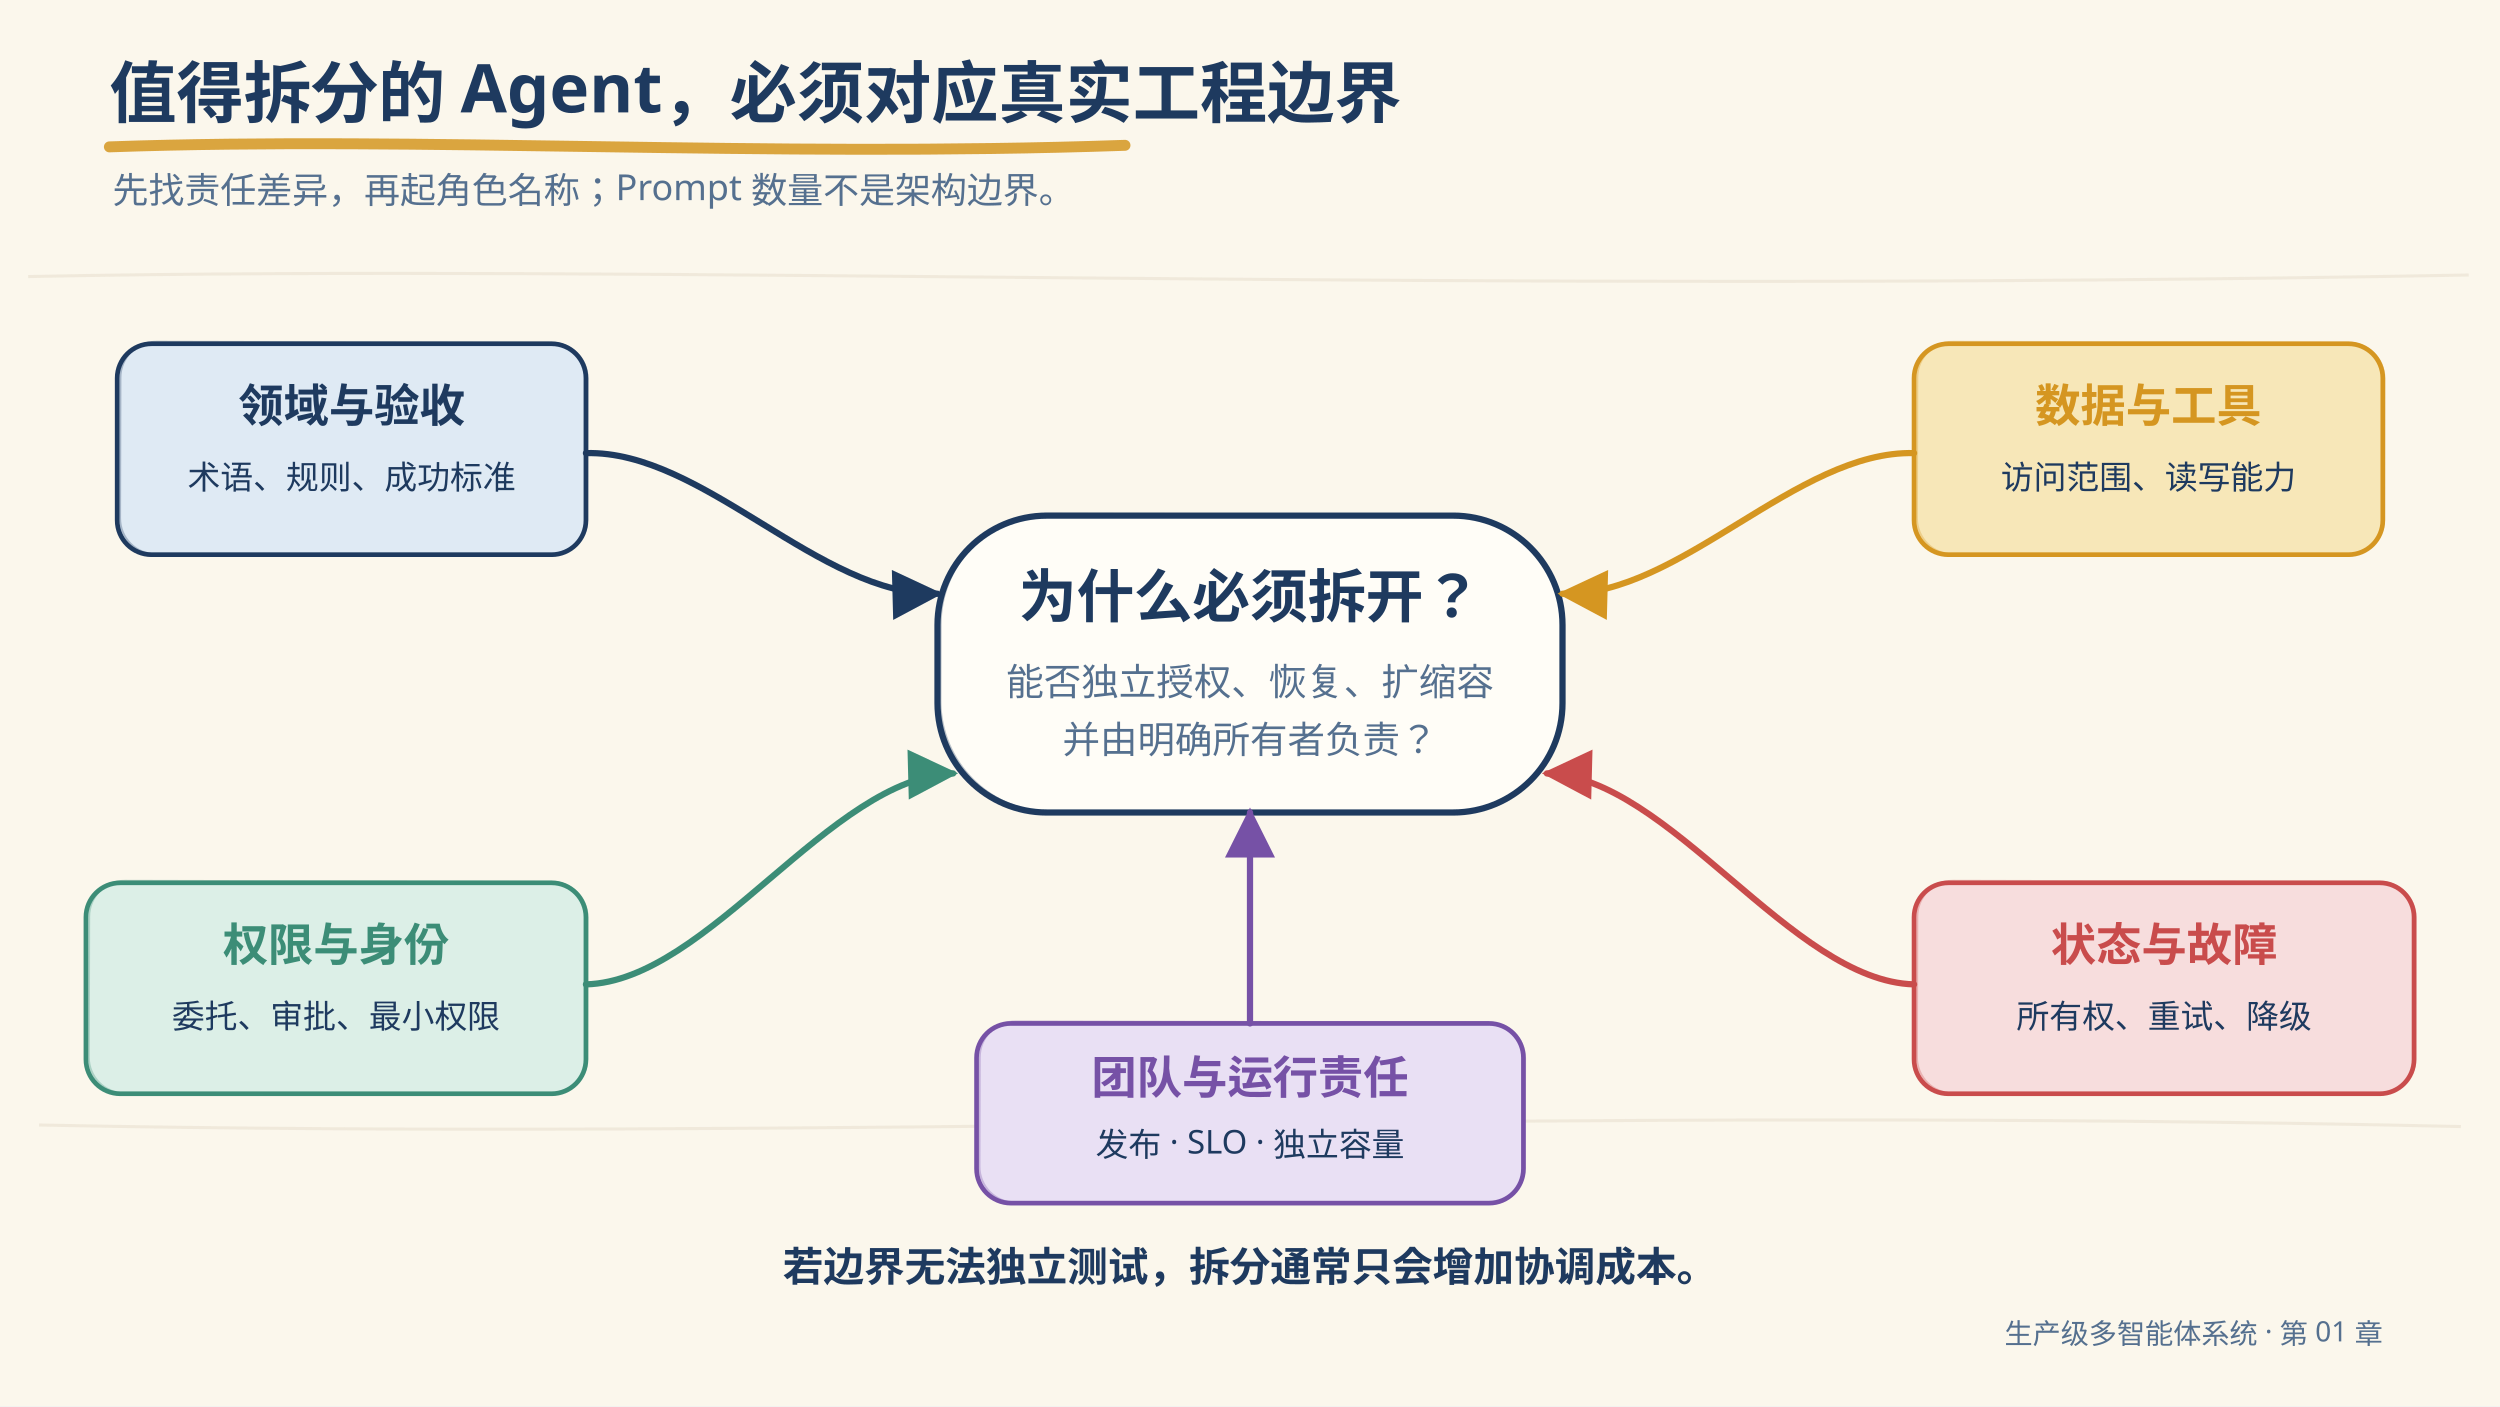
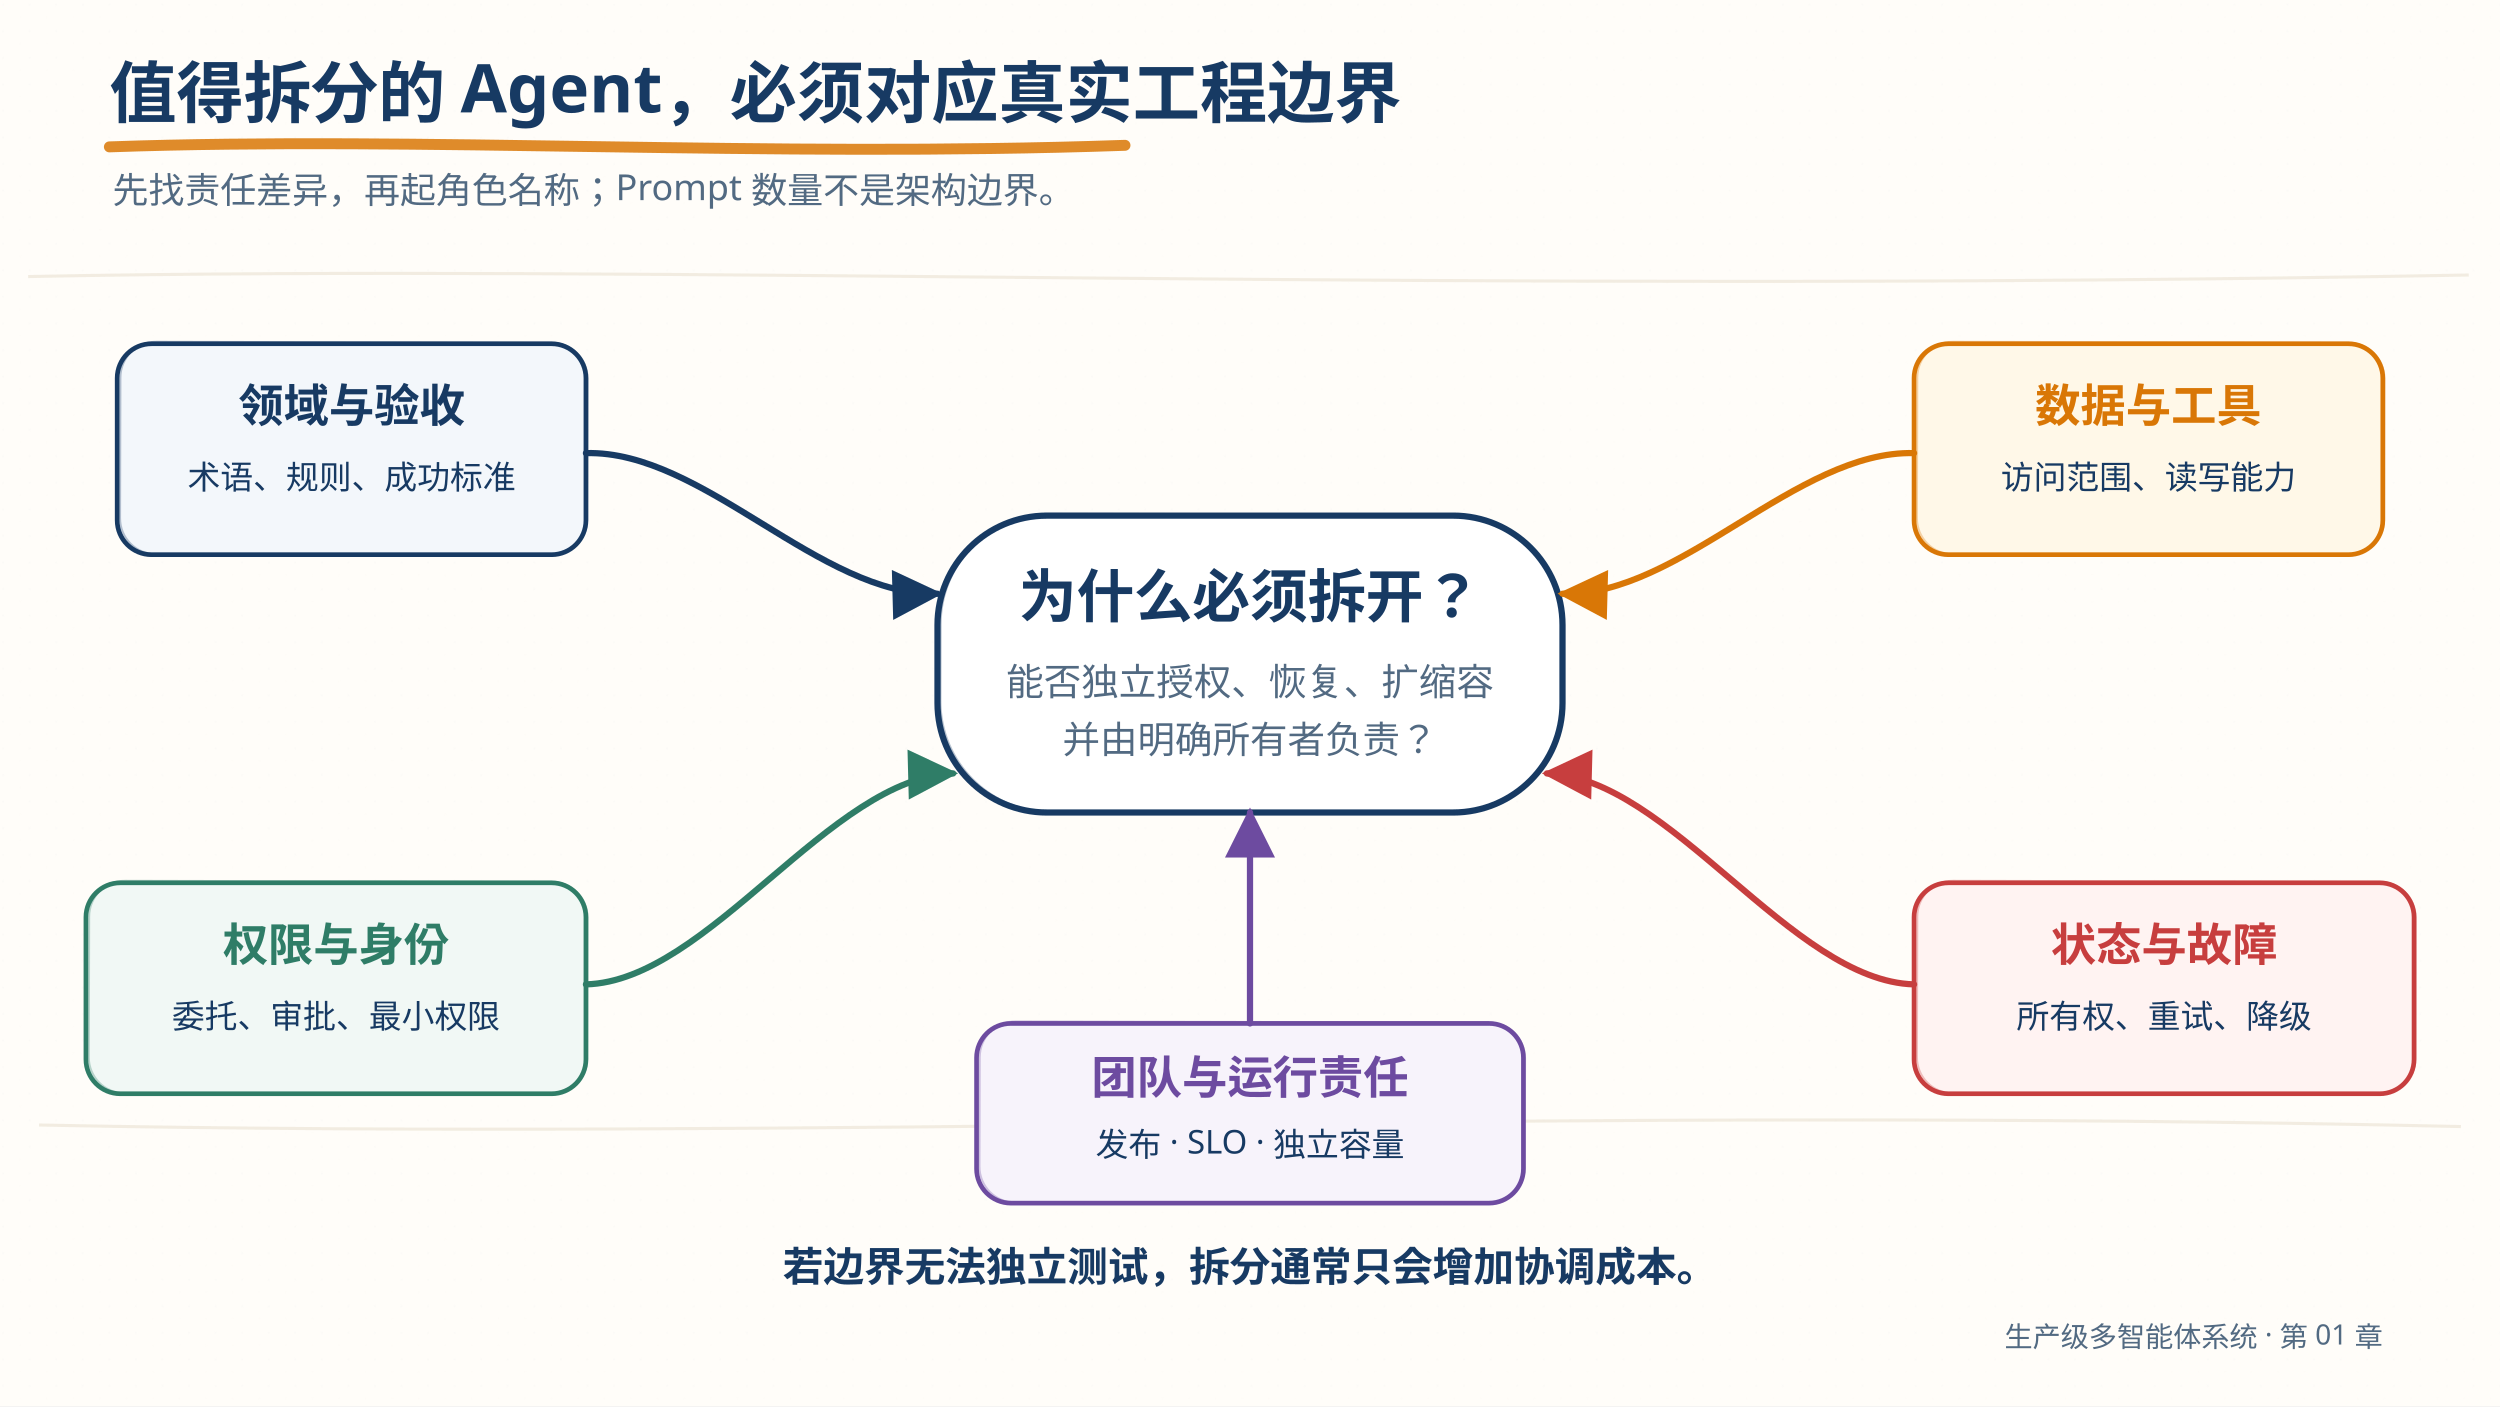
- <svg xmlns="http://www.w3.org/2000/svg" width="1600" height="900" viewBox="0 0 1600 900" role="img">
+ <svg xmlns="http://www.w3.org/2000/svg" width="1600" height="900" viewBox="0 0 1600 900" role="img" focusable="false" data-whiteboard-version="3">
  <defs>
+     <pattern id="whiteboard-paper-dots" width="17" height="17" patternUnits="userSpaceOnUse">
+       <circle cx="2" cy="3" r=".7" fill="#d7dee7" opacity=".34" />
+       <circle cx="13" cy="11" r=".45" fill="#eadfce" opacity=".3" />
+     </pattern>
    <marker id="arrow-1e3a5f" viewBox="0 0 10 10" refX="9" refY="5" markerWidth="8" markerHeight="8" orient="auto-start-reverse">
-       <path d="M 0 0 L 10 5 L 0 10 z" fill="#1e3a5f" />
+       <path d="M 0 0 L 10 5 L 0 10 z" fill="#173a63" />
    </marker>
    <marker id="arrow-d59621" viewBox="0 0 10 10" refX="9" refY="5" markerWidth="8" markerHeight="8" orient="auto-start-reverse">
-       <path d="M 0 0 L 10 5 L 0 10 z" fill="#d59621" />
+       <path d="M 0 0 L 10 5 L 0 10 z" fill="#d97706" />
    </marker>
    <marker id="arrow-3c8d77" viewBox="0 0 10 10" refX="9" refY="5" markerWidth="8" markerHeight="8" orient="auto-start-reverse">
-       <path d="M 0 0 L 10 5 L 0 10 z" fill="#3c8d77" />
+       <path d="M 0 0 L 10 5 L 0 10 z" fill="#2f7d67" />
    </marker>
    <marker id="arrow-c94c4c" viewBox="0 0 10 10" refX="9" refY="5" markerWidth="8" markerHeight="8" orient="auto-start-reverse">
-       <path d="M 0 0 L 10 5 L 0 10 z" fill="#c94c4c" />
+       <path d="M 0 0 L 10 5 L 0 10 z" fill="#c73e3e" />
    </marker>
    <marker id="arrow-7651a6" viewBox="0 0 10 10" refX="9" refY="5" markerWidth="8" markerHeight="8" orient="auto-start-reverse">
-       <path d="M 0 0 L 10 5 L 0 10 z" fill="#7651a6" />
+       <path d="M 0 0 L 10 5 L 0 10 z" fill="#6d4ba0" />
    </marker>
    <marker id="arrow-55708f" viewBox="0 0 10 10" refX="9" refY="5" markerWidth="8" markerHeight="8" orient="auto-start-reverse">
-       <path d="M 0 0 L 10 5 L 0 10 z" fill="#55708f" />
+       <path d="M 0 0 L 10 5 L 0 10 z" fill="#526a82" />
    </marker>
  </defs>
-   <rect width="1600" height="900" fill="#fbf7ec" />
+   <rect width="1600" height="900" fill="#fffdf9" />
+   <g id="whiteboard-surface" aria-hidden="true" opacity=".22">
+     <rect width="1600" height="900" fill="url(#whiteboard-paper-dots)" />
+   </g>
  <path d="M 18 177 C 420 169, 930 188, 1580 176 M 25 720 C 520 730, 1000 708, 1575 721" stroke="#e7dfce" stroke-width="2" fill="none" opacity=".55" />
-   <text x="70" y="75" font-family="'Kaiti SC','STKaiti','Noto Sans SC',sans-serif" font-size="43" font-weight="760" fill="#1e3a5f" text-anchor="start">
+   <text x="70" y="75" font-family="'Kaiti SC','STKaiti','Noto Sans SC',sans-serif" font-size="43" font-weight="760" fill="#173a63" text-anchor="start">
    <tspan x="70" dy="0">值得拆分的 Agent，必须对应真实工程边界</tspan>
  </text>
-   <path d="M 70 94 C 270 87, 490 101, 720 93" fill="none" stroke="#d59621" stroke-width="7" stroke-linecap="round" opacity=".85" />
-   <text x="72" y="130" font-family="'Kaiti SC','STKaiti','Noto Sans SC',sans-serif" font-size="23" font-weight="500" fill="#55708f" text-anchor="start">
+   <path d="M 70 94 C 270 87, 490 101, 720 93" fill="none" stroke="#d97706" stroke-width="7" stroke-linecap="round" opacity=".85" />
+   <text x="72" y="130" font-family="'Kaiti SC','STKaiti','Noto Sans SC',sans-serif" font-size="23" font-weight="500" fill="#526a82" text-anchor="start">
    <tspan x="72" dy="0">先找责任差异，再起角色名称；Prompt 数量不是架构边界。</tspan>
  </text>
-   <rect x="600" y="330" width="400" height="190" rx="70" fill="#fffdf7" stroke="#1e3a5f" stroke-width="4" />
-   <rect x="602" y="329" width="399" height="191" rx="71" fill="none" stroke="#1e3a5f" stroke-width="1.2" opacity=".3" transform="rotate(.15 800 425)" />
-   <text x="800" y="395" font-family="'Kaiti SC','STKaiti','Noto Sans SC',sans-serif" font-size="37" font-weight="760" fill="#1e3a5f" text-anchor="middle">
+   <rect x="600" y="330" width="400" height="190" rx="70" fill="#ffffff" stroke="#173a63" stroke-width="4" />
+   <rect x="602" y="329" width="399" height="191" rx="71" fill="none" stroke="#173a63" stroke-width="1.2" opacity=".3" transform="rotate(.15 800 425)" />
+   <text x="800" y="395" font-family="'Kaiti SC','STKaiti','Noto Sans SC',sans-serif" font-size="37" font-weight="760" fill="#173a63" text-anchor="middle">
    <tspan x="800" dy="0">为什么必须拆开？</tspan>
  </text>
-   <text x="800" y="445" font-family="'Kaiti SC','STKaiti','Noto Sans SC',sans-serif" font-size="24" font-weight="500" fill="#55708f" text-anchor="middle">
+   <text x="800" y="445" font-family="'Kaiti SC','STKaiti','Noto Sans SC',sans-serif" font-size="24" font-weight="500" fill="#526a82" text-anchor="middle">
    <tspan x="800" dy="0">能否独立授权、恢复、扩缩容</tspan>
  </text>
-   <text x="800" y="482" font-family="'Kaiti SC','STKaiti','Noto Sans SC',sans-serif" font-size="24" font-weight="500" fill="#55708f" text-anchor="middle">
+   <text x="800" y="482" font-family="'Kaiti SC','STKaiti','Noto Sans SC',sans-serif" font-size="24" font-weight="500" fill="#526a82" text-anchor="middle">
    <tspan x="800" dy="0">并由明确所有者负责？</tspan>
  </text>
-   <rect x="75" y="220" width="300" height="135" rx="22" fill="#dfeaf4" stroke="#1e3a5f" stroke-width="3" />
-   <rect x="77" y="219" width="299" height="136" rx="23" fill="none" stroke="#1e3a5f" stroke-width="1.2" opacity=".3" transform="rotate(.15 225 287.5)" />
-   <text x="225" y="270" font-family="'Kaiti SC','STKaiti','Noto Sans SC',sans-serif" font-size="29" font-weight="720" fill="#1e3a5f" text-anchor="middle">
+   <rect x="75" y="220" width="300" height="135" rx="22" fill="#f3f7fb" stroke="#173a63" stroke-width="3" />
+   <rect x="77" y="219" width="299" height="136" rx="23" fill="none" stroke="#173a63" stroke-width="1.2" opacity=".3" transform="rotate(.15 225 287.5)" />
+   <text x="225" y="270" font-family="'Kaiti SC','STKaiti','Noto Sans SC',sans-serif" font-size="29" font-weight="720" fill="#173a63" text-anchor="middle">
    <tspan x="225" dy="0">领域与验收</tspan>
  </text>
-   <text x="225" y="313" font-family="'Kaiti SC','STKaiti','Noto Sans SC',sans-serif" font-size="21" font-weight="500" fill="#1e3a5f" text-anchor="middle">
+   <text x="225" y="313" font-family="'Kaiti SC','STKaiti','Noto Sans SC',sans-serif" font-size="21" font-weight="500" fill="#173a63" text-anchor="middle">
    <tspan x="225" dy="0">术语、规则、成功标准</tspan>
  </text>
-   <rect x="1225" y="220" width="300" height="135" rx="22" fill="#f7e7b8" stroke="#d59621" stroke-width="3" />
-   <rect x="1227" y="219" width="299" height="136" rx="23" fill="none" stroke="#d59621" stroke-width="1.2" opacity=".3" transform="rotate(.15 1375 287.5)" />
-   <text x="1375" y="270" font-family="'Kaiti SC','STKaiti','Noto Sans SC',sans-serif" font-size="29" font-weight="720" fill="#d59621" text-anchor="middle">
+   <rect x="1225" y="220" width="300" height="135" rx="22" fill="#fff8e8" stroke="#d97706" stroke-width="3" />
+   <rect x="1227" y="219" width="299" height="136" rx="23" fill="none" stroke="#d97706" stroke-width="1.2" opacity=".3" transform="rotate(.15 1375 287.5)" />
+   <text x="1375" y="270" font-family="'Kaiti SC','STKaiti','Noto Sans SC',sans-serif" font-size="29" font-weight="720" fill="#d97706" text-anchor="middle">
    <tspan x="1375" dy="0">数据与工具</tspan>
  </text>
-   <text x="1375" y="313" font-family="'Kaiti SC','STKaiti','Noto Sans SC',sans-serif" font-size="21" font-weight="500" fill="#1e3a5f" text-anchor="middle">
+   <text x="1375" y="313" font-family="'Kaiti SC','STKaiti','Noto Sans SC',sans-serif" font-size="21" font-weight="500" fill="#173a63" text-anchor="middle">
    <tspan x="1375" dy="0">访问范围、读写能力</tspan>
  </text>
-   <rect x="55" y="565" width="320" height="135" rx="22" fill="#dcefe7" stroke="#3c8d77" stroke-width="3" />
-   <rect x="57" y="564" width="319" height="136" rx="23" fill="none" stroke="#3c8d77" stroke-width="1.2" opacity=".3" transform="rotate(.15 215 632.5)" />
-   <text x="215" y="615" font-family="'Kaiti SC','STKaiti','Noto Sans SC',sans-serif" font-size="29" font-weight="720" fill="#3c8d77" text-anchor="middle">
+   <rect x="55" y="565" width="320" height="135" rx="22" fill="#f1f8f5" stroke="#2f7d67" stroke-width="3" />
+   <rect x="57" y="564" width="319" height="136" rx="23" fill="none" stroke="#2f7d67" stroke-width="1.2" opacity=".3" transform="rotate(.15 215 632.5)" />
+   <text x="215" y="615" font-family="'Kaiti SC','STKaiti','Noto Sans SC',sans-serif" font-size="29" font-weight="720" fill="#2f7d67" text-anchor="middle">
    <tspan x="215" dy="0">权限与身份</tspan>
  </text>
-   <text x="215" y="658" font-family="'Kaiti SC','STKaiti','Noto Sans SC',sans-serif" font-size="21" font-weight="500" fill="#1e3a5f" text-anchor="middle">
+   <text x="215" y="658" font-family="'Kaiti SC','STKaiti','Noto Sans SC',sans-serif" font-size="21" font-weight="500" fill="#173a63" text-anchor="middle">
    <tspan x="215" dy="0">委托、审批、最小权限</tspan>
  </text>
-   <rect x="1225" y="565" width="320" height="135" rx="22" fill="#f7dddd" stroke="#c94c4c" stroke-width="3" />
-   <rect x="1227" y="564" width="319" height="136" rx="23" fill="none" stroke="#c94c4c" stroke-width="1.2" opacity=".3" transform="rotate(.15 1385 632.5)" />
-   <text x="1385" y="615" font-family="'Kaiti SC','STKaiti','Noto Sans SC',sans-serif" font-size="29" font-weight="720" fill="#c94c4c" text-anchor="middle">
+   <rect x="1225" y="565" width="320" height="135" rx="22" fill="#fff3f2" stroke="#c73e3e" stroke-width="3" />
+   <rect x="1227" y="564" width="319" height="136" rx="23" fill="none" stroke="#c73e3e" stroke-width="1.2" opacity=".3" transform="rotate(.15 1385 632.5)" />
+   <text x="1385" y="615" font-family="'Kaiti SC','STKaiti','Noto Sans SC',sans-serif" font-size="29" font-weight="720" fill="#c73e3e" text-anchor="middle">
    <tspan x="1385" dy="0">状态与故障</tspan>
  </text>
-   <text x="1385" y="658" font-family="'Kaiti SC','STKaiti','Noto Sans SC',sans-serif" font-size="21" font-weight="500" fill="#1e3a5f" text-anchor="middle">
+   <text x="1385" y="658" font-family="'Kaiti SC','STKaiti','Noto Sans SC',sans-serif" font-size="21" font-weight="500" fill="#173a63" text-anchor="middle">
    <tspan x="1385" dy="0">所有权、重试、降级</tspan>
  </text>
-   <rect x="625" y="655" width="350" height="115" rx="22" fill="#e9e0f4" stroke="#7651a6" stroke-width="3" />
-   <rect x="627" y="654" width="349" height="116" rx="23" fill="none" stroke="#7651a6" stroke-width="1.2" opacity=".3" transform="rotate(.15 800 712.5)" />
-   <text x="800" y="700" font-family="'Kaiti SC','STKaiti','Noto Sans SC',sans-serif" font-size="29" font-weight="720" fill="#7651a6" text-anchor="middle">
+   <rect x="625" y="655" width="350" height="115" rx="22" fill="#f7f3fb" stroke="#6d4ba0" stroke-width="3" />
+   <rect x="627" y="654" width="349" height="116" rx="23" fill="none" stroke="#6d4ba0" stroke-width="1.2" opacity=".3" transform="rotate(.15 800 712.5)" />
+   <text x="800" y="700" font-family="'Kaiti SC','STKaiti','Noto Sans SC',sans-serif" font-size="29" font-weight="720" fill="#6d4ba0" text-anchor="middle">
    <tspan x="800" dy="0">团队与运行责任</tspan>
  </text>
-   <text x="800" y="740" font-family="'Kaiti SC','STKaiti','Noto Sans SC',sans-serif" font-size="21" font-weight="500" fill="#1e3a5f" text-anchor="middle">
+   <text x="800" y="740" font-family="'Kaiti SC','STKaiti','Noto Sans SC',sans-serif" font-size="21" font-weight="500" fill="#173a63" text-anchor="middle">
    <tspan x="800" dy="0">发布 · SLO · 独立容量</tspan>
  </text>
-   <path d="M 375 290 C 450 288, 525 382, 600 380" fill="none" stroke="#1e3a5f" stroke-width="4" stroke-linecap="round" marker-end="url(#arrow-1e3a5f)" />
-   <path d="M 1225 290 C 1150 288, 1075 382, 1000 380" fill="none" stroke="#d59621" stroke-width="4" stroke-linecap="round" marker-end="url(#arrow-d59621)" />
-   <path d="M 375 630 C 453.333 628, 531.667 497, 610 495" fill="none" stroke="#3c8d77" stroke-width="4" stroke-linecap="round" marker-end="url(#arrow-3c8d77)" />
-   <path d="M 1225 630 C 1146.667 628, 1068.333 497, 990 495" fill="none" stroke="#c94c4c" stroke-width="4" stroke-linecap="round" marker-end="url(#arrow-c94c4c)" />
-   <path d="M 800 655 C 800 653, 800 522, 800 520" fill="none" stroke="#7651a6" stroke-width="4" stroke-linecap="round" marker-end="url(#arrow-7651a6)" />
-   <text x="800" y="820" font-family="'Kaiti SC','STKaiti','Noto Sans SC',sans-serif" font-size="26" font-weight="650" fill="#1e3a5f" text-anchor="middle">
+   <path d="M 375 290 C 450 288, 525 382, 600 380" fill="none" stroke="#173a63" stroke-width="4" stroke-linecap="round" marker-end="url(#arrow-1e3a5f)" />
+   <path d="M 1225 290 C 1150 288, 1075 382, 1000 380" fill="none" stroke="#d97706" stroke-width="4" stroke-linecap="round" marker-end="url(#arrow-d59621)" />
+   <path d="M 375 630 C 453.333 628, 531.667 497, 610 495" fill="none" stroke="#2f7d67" stroke-width="4" stroke-linecap="round" marker-end="url(#arrow-3c8d77)" />
+   <path d="M 1225 630 C 1146.667 628, 1068.333 497, 990 495" fill="none" stroke="#c73e3e" stroke-width="4" stroke-linecap="round" marker-end="url(#arrow-c94c4c)" />
+   <path d="M 800 655 C 800 653, 800 522, 800 520" fill="none" stroke="#6d4ba0" stroke-width="4" stroke-linecap="round" marker-end="url(#arrow-7651a6)" />
+   <text x="800" y="820" font-family="'Kaiti SC','STKaiti','Noto Sans SC',sans-serif" font-size="26" font-weight="650" fill="#173a63" text-anchor="middle">
    <tspan x="800" dy="0">若边界无法独立测试，拆分通常只会增加协调成本。</tspan>
  </text>
-   <text x="1525" y="860" font-family="'Kaiti SC','STKaiti',sans-serif" font-size="18" fill="#55708f" text-anchor="end">生产级多智能体系统 · 第 01 章</text>
+   <text id="whiteboard-footer" x="1525" y="862" font-family="'Kaiti SC','STKaiti','Noto Sans SC',sans-serif" font-size="18" fill="#526a82" text-anchor="end">生产级多智能体系统 · 第 01 章</text>
</svg>
